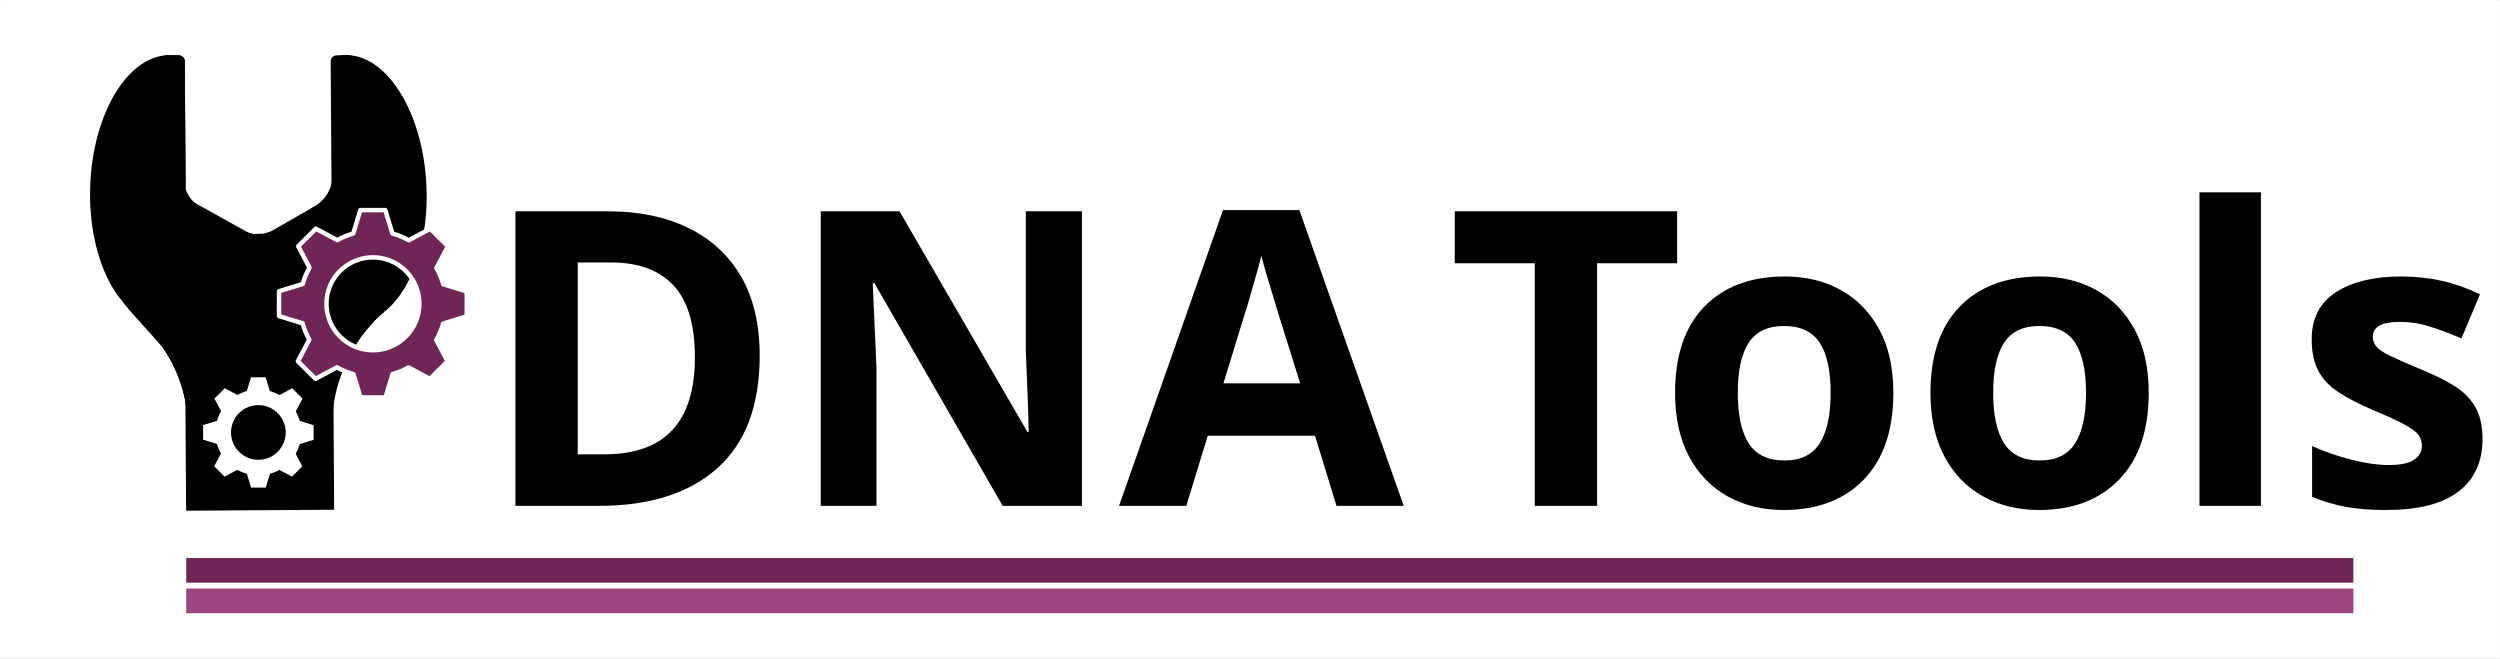
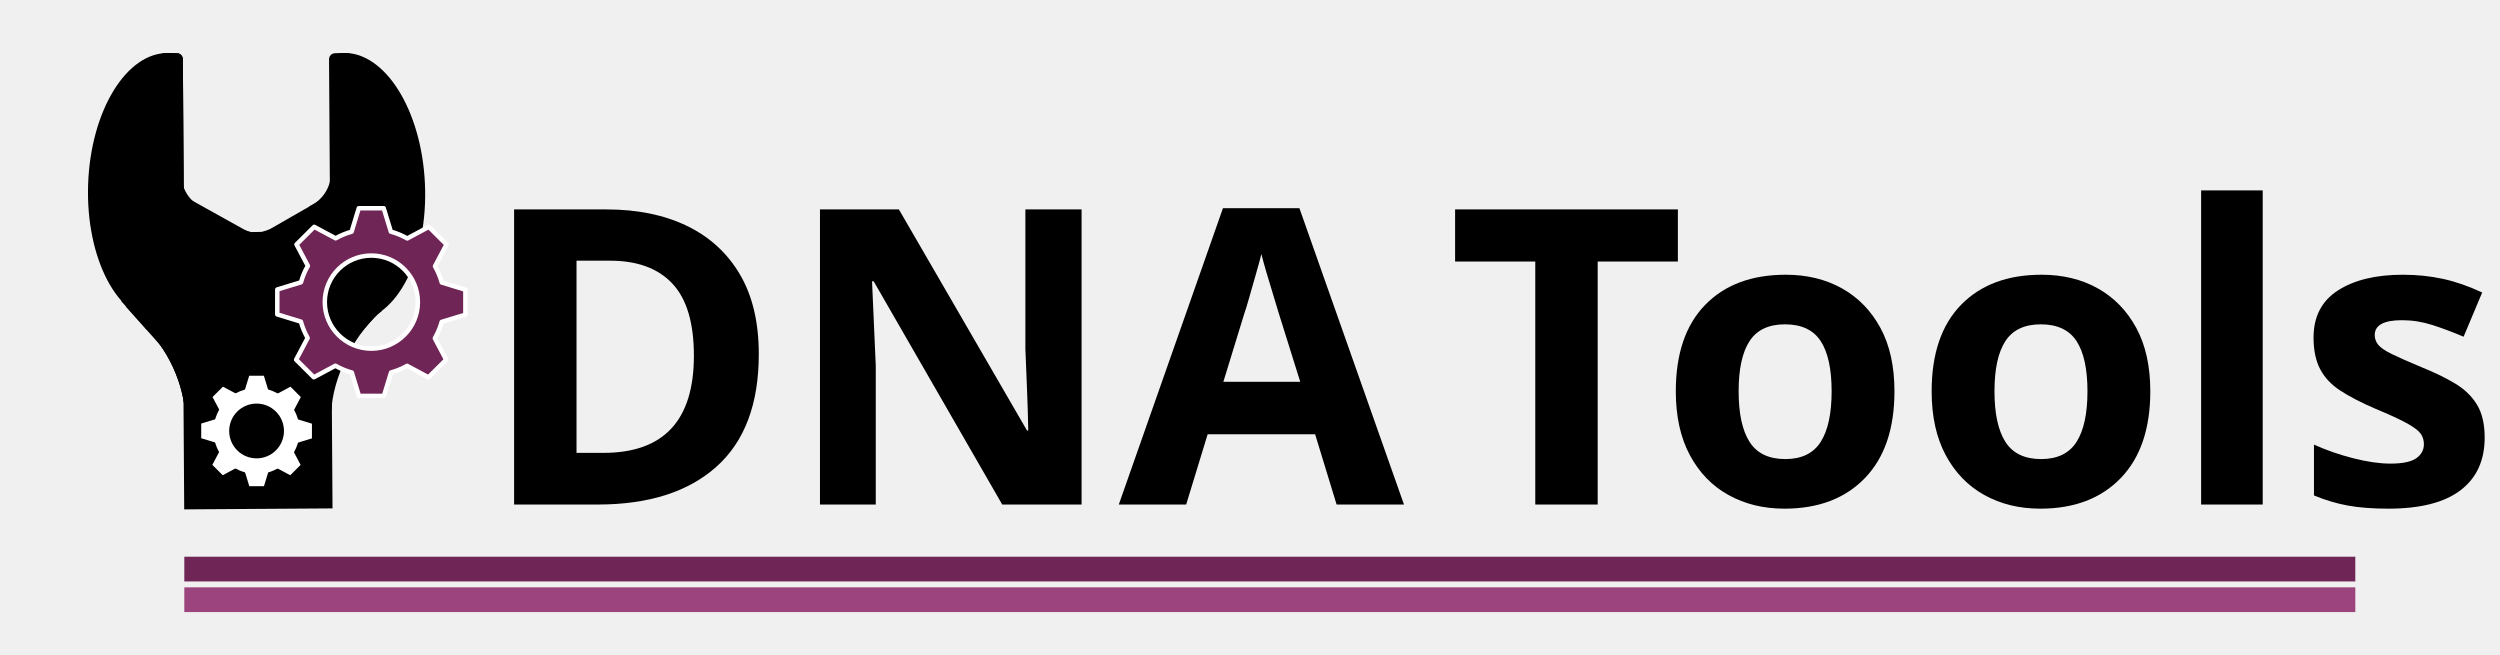
- <svg xmlns="http://www.w3.org/2000/svg" width="100%" height="100%" viewBox="0 0 6214 1636" version="1.1" xml:space="preserve" style="fill-rule:evenodd;clip-rule:evenodd;stroke-linecap:round;stroke-linejoin:round;stroke-miterlimit:1.5;">
-   <rect x="5.556" y="5.556" width="6202.667" height="1624" style="fill:#fff;stroke:#fff;stroke-width:11.11px;" />
-   <g transform="matrix(1025.522,0,0,1025.522,5868.803,1257.403)" />
-   <text x="1188.859px" y="1257.403px" style="font-family:'DevanagariSangamMN-Bold', 'Devanagari Sangam MN';font-weight:700;font-size:1025.522px;">DNA <tspan x="3595.43px 4111.195px 4648.493px " y="1257.403px 1257.403px 1257.403px ">Too</tspan>ls</text>
+ <svg xmlns="http://www.w3.org/2000/svg" width="100%" height="100%" viewBox="0 0 6203 1624" version="1.1" xml:space="preserve" style="fill-rule:evenodd;clip-rule:evenodd;stroke-linecap:round;stroke-linejoin:round;stroke-miterlimit:1.5;">
+   <rect x="0" y="0" width="6202.667" height="1624" style="fill:none;" />
+   <g transform="matrix(1025.522,0,0,1025.522,5863.248,1251.848)" />
+   <text x="1183.303px" y="1251.848px" style="font-family:'DevanagariSangamMN-Bold', 'Devanagari Sangam MN';font-weight:700;font-size:1025.522px;">DNA <tspan x="3589.874px 4105.64px 4642.937px " y="1251.848px 1251.848px 1251.848px ">Too</tspan>ls</text>
  <g>
-     <path d="M455.746,432.391c-1.501,15.376 2.214,35.862 13.25,53.764c11.036,17.902 27.67,30.423 42.082,35.989c-26.522,16.35 -60.451,9.516 -75.72,-15.252c-15.269,-24.768 -6.134,-58.151 20.388,-74.502Z" />
-     <path d="M826.463,427.294c1.703,15.355 -1.743,35.888 -12.544,53.933c-10.801,18.045 -27.269,30.783 -41.607,36.538c26.734,16.001 60.571,8.723 75.514,-16.243c14.943,-24.966 5.371,-58.227 -21.363,-74.228Z" />
-     <path d="M881.957,152.314l2.356,359.326c0.054,8.279 -6.623,15.044 -14.901,15.098l-29.999,0.197c-8.279,0.054 -15.044,-6.623 -15.098,-14.901l-2.356,-359.326c-0.054,-8.279 6.623,-15.044 14.901,-15.098l29.999,-0.197c8.279,-0.054 15.044,6.623 15.098,14.901Z" />
-     <path d="M602.202,862.796l34.32,137.103l-161.678,40.472l-34.32,-137.103l161.678,-40.472Z" />
-     <path d="M550.96,763.529l58.831,128.507l-151.541,69.376l-58.831,-128.507l151.541,-69.376Z" />
-     <path d="M489.972,688.313l78.753,117.359l-138.395,92.869l-78.753,-117.359l138.395,-92.869Z" />
-     <path d="M441.754,654.771l94.091,105.461l-124.364,110.956l-94.091,-105.461l124.364,-110.956Z" />
-     <path d="M430.538,641.511l60.976,68.344l-124.364,110.956l-60.976,-68.344l124.364,-110.956Z" />
-     <path d="M690.893,847.547l-32.519,137.541l162.195,38.348l32.519,-137.541l-162.195,-38.348Z" />
-     <path d="M740.829,747.617l-57.141,129.267l152.438,67.383l57.141,-129.267l-152.438,-67.383Z" />
-     <path d="M800.825,671.608l-77.207,118.381l139.601,91.046l77.207,-118.381l-139.601,-91.046Z" />
-     <path d="M848.599,637.436l-92.7,106.686l125.808,109.316l92.7,-106.686l-125.808,-109.316Z" />
-     <path d="M859.64,624.03l-60.074,69.138l125.808,109.316l60.074,-69.138l-125.808,-109.316Z" />
-     <path d="M862.097,639.56l-0.431,91.59l-429.345,-2.021l0.431,-91.59l429.345,2.021Z" />
-     <path d="M857.263,715.593l-0.431,91.59l-429.345,-2.021l0.431,-91.59l429.345,2.021Z" />
-     <path d="M856.423,587.596l-0.431,91.59l-429.345,-2.021l0.431,-91.59l429.345,2.021Z" />
-     <path d="M883.39,454.618l45.593,79.437l-372.375,213.725l-45.593,-79.437l372.375,-213.725Z" />
-     <path d="M374.608,443.287l-44.547,80.028l375.145,208.824l44.547,-80.028l-375.145,-208.824Z" />
-     <path d="M587.132,582.294l1.93,91.571l121.47,-2.56l-1.93,-91.571l-121.47,2.56Z" />
-     <path d="M607.572,596.38l28.179,87.149l115.604,-37.379l-28.179,-87.149l-115.604,37.379Z" />
-     <path d="M571.848,564.319l-26.391,87.706l116.344,35.008l26.391,-87.706l-116.344,-35.008Z" />
-     <path d="M893.378,483.822l128.542,85.513l-100.38,150.89l-128.542,-85.513l100.38,-150.89Z" />
-     <path d="M393.377,493.768l-127.409,87.191l102.35,149.561l127.409,-87.191l-102.35,-149.561Z" />
-     <path d="M857.638,772.925l-0.431,91.59l-429.345,-2.021l0.431,-91.59l429.345,2.021Z" />
-     <path d="M840.609,819.389l-0.431,91.59l-401.344,-1.889l0.431,-91.59l401.344,1.889Z" />
-     <path d="M791.72,887.276l-0.431,91.59l-236.002,-1.111l0.431,-91.59l236.002,1.111Z" />
-     <path d="M828.692,976.348l1.906,290.66l-367.992,2.413l-1.906,-290.66l367.992,-2.413Z" />
-     <path d="M437.324,138.365l-22.332,663.581c-4.261,0.361 -8.523,0.47 -12.777,0.327c-104.437,-3.515 -184.211,-155.377 -178.035,-338.914c6.177,-183.537 95.981,-329.693 200.418,-326.178c4.254,0.143 8.499,0.538 12.726,1.185Z" />
-     <path d="M842.487,138.375l31.031,663.231c4.266,0.305 8.528,0.358 12.78,0.159c104.382,-4.884 182.158,-157.779 173.575,-341.22c-8.583,-183.441 -100.296,-328.406 -204.677,-323.522c-4.252,0.199 -8.491,0.65 -12.71,1.352Z" />
-     <path d="M459.282,152.419l2.356,359.326c0.054,8.279 -6.623,15.044 -14.901,15.098l-29.999,0.197c-8.279,0.054 -15.044,-6.623 -15.098,-14.901l-2.356,-359.326c-0.054,-8.279 6.623,-15.044 14.901,-15.098l29.999,-0.197c8.279,-0.054 15.044,6.623 15.098,14.901Z" />
-     <path d="M459.282,152.419l2.356,359.326c0.054,8.279 -6.623,15.044 -14.901,15.098l-29.999,0.197c-8.279,0.054 -15.044,-6.623 -15.098,-14.901l-2.356,-359.326c-0.054,-8.279 6.623,-15.044 14.901,-15.098l29.999,-0.197c8.279,-0.054 15.044,6.623 15.098,14.901Z" />
-     <path d="M464.646,1034.31c-0.547,-30.253 -9.84,-74.059 -29.635,-117.109c-19.795,-43.049 -47.001,-78.618 -69.612,-98.726c36.772,-16.909 88.863,17.719 116.25,77.28c27.388,59.561 19.769,121.645 -17.004,138.554Z" />
-     <path d="M464.646,1034.31c-0.547,-30.253 -9.84,-74.059 -29.635,-117.109c-19.795,-43.049 -47.001,-78.618 -69.612,-98.726c36.772,-16.909 88.863,17.719 116.25,77.28c27.388,59.561 19.769,121.645 -17.004,138.554Z" />
-     <path d="M828.056,1023.825c0.836,-34.068 13.672,-85.582 39.368,-136.003c25.696,-50.421 59.834,-91.079 86.908,-111.775c-38.935,-19.843 -98.836,19.56 -133.683,87.936c-34.847,68.376 -31.528,139.998 7.407,159.841Z" />
+     <path d="M450.191,426.835c-1.501,15.376 2.214,35.862 13.25,53.764c11.036,17.902 27.67,30.423 42.082,35.989c-26.522,16.35 -60.451,9.516 -75.72,-15.252c-15.269,-24.768 -6.134,-58.151 20.388,-74.502Z" />
+     <path d="M820.908,421.738c1.703,15.355 -1.743,35.888 -12.544,53.933c-10.801,18.045 -27.269,30.783 -41.607,36.538c26.734,16.001 60.571,8.723 75.514,-16.243c14.943,-24.966 5.371,-58.227 -21.363,-74.228Z" />
+     <path d="M876.401,146.759l2.356,359.326c0.054,8.279 -6.623,15.044 -14.901,15.098l-29.999,0.197c-8.279,0.054 -15.044,-6.623 -15.098,-14.901l-2.356,-359.326c-0.054,-8.279 6.623,-15.044 14.901,-15.098l29.999,-0.197c8.279,-0.054 15.044,6.623 15.098,14.901Z" />
+     <path d="M596.647,857.24l34.32,137.103l-161.678,40.472l-34.32,-137.103l161.678,-40.472Z" />
+     <path d="M545.405,757.973l58.831,128.507l-151.541,69.376l-58.831,-128.507l151.541,-69.376Z" />
+     <path d="M484.417,682.758l78.753,117.359l-138.395,92.869l-78.753,-117.359l138.395,-92.869Z" />
+     <path d="M436.199,649.215l94.091,105.461l-124.364,110.956l-94.091,-105.461l124.364,-110.956Z" />
+     <path d="M424.983,635.955l60.976,68.344l-124.364,110.956l-60.976,-68.344l124.364,-110.956Z" />
+     <path d="M685.337,841.992l-32.519,137.541l162.195,38.348l32.519,-137.541l-162.195,-38.348Z" />
+     <path d="M735.274,742.061l-57.141,129.267l152.438,67.383l57.141,-129.267l-152.438,-67.383Z" />
+     <path d="M795.27,666.052l-77.207,118.381l139.601,91.046l77.207,-118.381l-139.601,-91.046Z" />
+     <path d="M843.044,631.881l-92.7,106.686l125.808,109.316l92.7,-106.686l-125.808,-109.316Z" />
+     <path d="M854.085,618.475l-60.074,69.138l125.808,109.316l60.074,-69.138l-125.808,-109.316Z" />
+     <path d="M856.542,634.004l-0.431,91.59l-429.345,-2.021l0.431,-91.59l429.345,2.021Z" />
+     <path d="M851.707,710.038l-0.431,91.59l-429.345,-2.021l0.431,-91.59l429.345,2.021Z" />
+     <path d="M850.868,582.04l-0.431,91.59l-429.345,-2.021l0.431,-91.59l429.345,2.021Z" />
+     <path d="M877.834,449.062l45.593,79.437l-372.375,213.725l-45.593,-79.437l372.375,-213.725Z" />
+     <path d="M369.052,437.731l-44.547,80.028l375.145,208.824l44.547,-80.028l-375.145,-208.824Z" />
+     <path d="M581.577,576.738l1.93,91.571l121.47,-2.56l-1.93,-91.571l-121.47,2.56Z" />
+     <path d="M602.016,590.825l28.179,87.149l115.604,-37.379l-28.179,-87.149l-115.604,37.379Z" />
+     <path d="M566.292,558.763l-26.391,87.706l116.344,35.008l26.391,-87.706l-116.344,-35.008Z" />
+     <path d="M887.823,478.267l128.542,85.513l-100.38,150.89l-128.542,-85.513l100.38,-150.89Z" />
+     <path d="M387.821,488.212l-127.409,87.191l102.35,149.561l127.409,-87.191l-102.35,-149.561Z" />
+     <path d="M852.083,767.37l-0.431,91.59l-429.345,-2.021l0.431,-91.59l429.345,2.021Z" />
+     <path d="M835.054,813.834l-0.431,91.59l-401.344,-1.889l0.431,-91.59l401.344,1.889Z" />
+     <path d="M786.165,881.72l-0.431,91.59l-236.002,-1.111l0.431,-91.59l236.002,1.111Z" />
+     <path d="M823.136,970.792l1.906,290.66l-367.992,2.413l-1.906,-290.66l367.992,-2.413Z" />
+     <path d="M431.769,132.81l-22.332,663.581c-4.261,0.361 -8.523,0.47 -12.777,0.327c-104.437,-3.515 -184.211,-155.377 -178.035,-338.914c6.177,-183.537 95.981,-329.693 200.418,-326.178c4.254,0.143 8.499,0.538 12.726,1.185Z" />
+     <path d="M836.931,132.82l31.031,663.231c4.266,0.305 8.528,0.358 12.78,0.159c104.382,-4.884 182.158,-157.779 173.575,-341.22c-8.583,-183.441 -100.296,-328.406 -204.677,-323.522c-4.252,0.199 -8.491,0.65 -12.71,1.352Z" />
+     <path d="M453.726,146.863l2.356,359.326c0.054,8.279 -6.623,15.044 -14.901,15.098l-29.999,0.197c-8.279,0.054 -15.044,-6.623 -15.098,-14.901l-2.356,-359.326c-0.054,-8.279 6.623,-15.044 14.901,-15.098l29.999,-0.197c8.279,-0.054 15.044,6.623 15.098,14.901Z" />
+     <path d="M453.726,146.863l2.356,359.326c0.054,8.279 -6.623,15.044 -14.901,15.098l-29.999,0.197c-8.279,0.054 -15.044,-6.623 -15.098,-14.901l-2.356,-359.326c-0.054,-8.279 6.623,-15.044 14.901,-15.098l29.999,-0.197c8.279,-0.054 15.044,6.623 15.098,14.901Z" />
+     <path d="M459.09,1028.754c-0.547,-30.253 -9.84,-74.059 -29.635,-117.109c-19.795,-43.049 -47.001,-78.618 -69.612,-98.726c36.772,-16.909 88.863,17.719 116.25,77.28c27.388,59.561 19.769,121.645 -17.004,138.554Z" />
+     <path d="M459.09,1028.754c-0.547,-30.253 -9.84,-74.059 -29.635,-117.109c-19.795,-43.049 -47.001,-78.618 -69.612,-98.726c36.772,-16.909 88.863,17.719 116.25,77.28c27.388,59.561 19.769,121.645 -17.004,138.554Z" />
+     <path d="M822.501,1018.27c0.836,-34.068 13.672,-85.582 39.368,-136.003c25.696,-50.421 59.834,-91.079 86.908,-111.775c-38.935,-19.843 -98.836,19.56 -133.683,87.936c-34.847,68.376 -31.528,139.998 7.407,159.841Z" />
  </g>
-   <path d="M752.322,705.929c4.046,-14.372 9.821,-28.022 17.086,-40.713l-28.141,-53.185l43.852,-43.642l53.206,28.48c12.388,-6.955 25.675,-12.497 39.64,-16.408l17.784,-58.249l61.868,0l17.742,58.113c14.348,3.974 27.983,9.669 40.67,16.849l53.58,-28.681l43.852,43.642l-28.553,53.964c7.124,12.608 12.782,26.152 16.743,40.399l58.624,17.935l-0.035,61.868l-58.718,17.891c-4.041,14.386 -9.814,28.051 -17.079,40.755l28.121,53.147l-43.852,43.642l-53.12,-28.434c-12.423,6.985 -25.749,12.549 -39.759,16.47l-17.751,58.141l-61.868,0l-17.706,-57.994c-14.4,-3.984 -28.083,-9.701 -40.81,-16.912l-53.476,28.625l-43.852,-43.642l28.517,-53.894c-7.135,-12.634 -12.798,-26.206 -16.757,-40.485l-58.574,-17.92l0.035,-61.868l58.731,-17.895Zm174.585,-66.286c-63.731,0 -115.472,51.741 -115.472,115.472c0,63.731 51.741,115.472 115.472,115.472c63.731,0 115.472,-51.741 115.472,-115.472c0,-63.731 -51.741,-115.472 -115.472,-115.472Z" style="fill:#6f2555;stroke:#fff;stroke-width:11.11px;" />
+   <path d="M746.766,700.373c4.046,-14.372 9.821,-28.022 17.086,-40.713l-28.141,-53.185l43.852,-43.642l53.206,28.48c12.388,-6.955 25.675,-12.497 39.64,-16.408l17.784,-58.249l61.868,0l17.742,58.113c14.348,3.974 27.983,9.669 40.67,16.849l53.58,-28.681l43.852,43.642l-28.553,53.964c7.124,12.608 12.782,26.152 16.743,40.399l58.624,17.935l-0.035,61.868l-58.718,17.891c-4.041,14.386 -9.814,28.051 -17.079,40.755l28.121,53.147l-43.852,43.642l-53.12,-28.434c-12.423,6.985 -25.749,12.549 -39.759,16.47l-17.751,58.141l-61.868,0l-17.706,-57.994c-14.4,-3.984 -28.083,-9.701 -40.81,-16.912l-53.476,28.625l-43.852,-43.642l28.517,-53.894c-7.135,-12.634 -12.798,-26.206 -16.757,-40.485l-58.574,-17.92l0.035,-61.868l58.731,-17.895Zm174.585,-66.286c-63.731,0 -115.472,51.741 -115.472,115.472c0,63.731 51.741,115.472 115.472,115.472c63.731,0 115.472,-51.741 115.472,-115.472c0,-63.731 -51.741,-115.472 -115.472,-115.472Z" style="fill:#6f2555;stroke:#fff;stroke-width:11.11px;" />
  <g>
-     <path d="M642.178,968.14c58.913,0 106.743,47.83 106.743,106.743c0,58.913 -47.83,106.743 -106.743,106.743c-58.913,0 -106.743,-47.83 -106.743,-106.743c0,-58.913 47.83,-106.743 106.743,-106.743Zm0,38.774c37.513,0 67.969,30.456 67.969,67.969c0,37.513 -30.456,67.969 -67.969,67.969c-37.513,0 -67.969,-30.456 -67.969,-67.969c0,-37.513 30.456,-67.969 67.969,-67.969Z" style="fill:#fff;" />
-     <path d="M678.462,997.432l-72.833,0l18.208,-59.639l36.417,0l18.208,59.639Z" style="fill:#fff;" />
-     <path d="M722.823,1045.84l-51.625,-51.377l54.976,-29.428l25.812,25.689l-29.164,55.117Z" style="fill:#fff;" />
-     <path d="M722.295,1103.927l-51.625,51.377l54.976,29.428l25.812,-25.689l-29.164,-55.117Z" style="fill:#fff;" />
-     <path d="M719.914,1038.582l-0.041,72.833l59.649,-18.174l0.021,-36.417l-59.629,-18.242Z" style="fill:#fff;" />
-     <path d="M605.903,1152.274l72.833,0l-18.208,59.639l-36.417,0l-18.208,-59.639Z" style="fill:#fff;" />
-     <path d="M561.542,1103.866l51.625,51.377l-54.976,29.428l-25.812,-25.689l29.164,-55.117Z" style="fill:#fff;" />
-     <path d="M562.07,1045.779l51.625,-51.377l-54.976,-29.428l-25.812,25.689l29.164,55.117Z" style="fill:#fff;" />
-     <path d="M564.452,1111.124l0.041,-72.833l-59.649,18.174l-0.021,36.417l59.629,18.242Z" style="fill:#fff;" />
+     <path d="M636.622,962.585c58.913,0 106.743,47.83 106.743,106.743c0,58.913 -47.83,106.743 -106.743,106.743c-58.913,0 -106.743,-47.83 -106.743,-106.743c0,-58.913 47.83,-106.743 106.743,-106.743Zm0,38.774c37.513,0 67.969,30.456 67.969,67.969c0,37.513 -30.456,67.969 -67.969,67.969c-37.513,0 -67.969,-30.456 -67.969,-67.969c0,-37.513 30.456,-67.969 67.969,-67.969Z" style="fill:#fff;" />
+     <path d="M672.907,991.876l-72.833,0l18.208,-59.639l36.417,0l18.208,59.639Z" style="fill:#fff;" />
+     <path d="M717.268,1040.284l-51.625,-51.377l54.976,-29.428l25.812,25.689l-29.164,55.117Z" style="fill:#fff;" />
+     <path d="M716.74,1098.371l-51.625,51.377l54.976,29.428l25.812,-25.689l-29.164,-55.117Z" style="fill:#fff;" />
+     <path d="M714.358,1033.026l-0.041,72.833l59.649,-18.174l0.021,-36.417l-59.629,-18.242Z" style="fill:#fff;" />
+     <path d="M600.348,1146.718l72.833,0l-18.208,59.639l-36.417,0l-18.208,-59.639Z" style="fill:#fff;" />
+     <path d="M555.987,1098.31l51.625,51.377l-54.976,29.428l-25.812,-25.689l29.164,-55.117Z" style="fill:#fff;" />
+     <path d="M556.515,1040.223l51.625,-51.377l-54.976,-29.428l-25.812,25.689l29.164,55.117Z" style="fill:#fff;" />
+     <path d="M558.896,1105.568l0.041,-72.833l-59.649,18.174l-0.021,36.417l59.629,18.242Z" style="fill:#fff;" />
  </g>
-   <rect x="462.889" y="1462.859" width="5386.667" height="61.394" style="fill:#9c447d;" />
-   <rect x="462.889" y="1386.859" width="5386.667" height="61.394" style="fill:#6f2555;" />
+   <rect x="457.333" y="1457.303" width="5386.667" height="61.394" style="fill:#9c447d;" />
+   <rect x="457.333" y="1381.303" width="5386.667" height="61.394" style="fill:#6f2555;" />
</svg>
